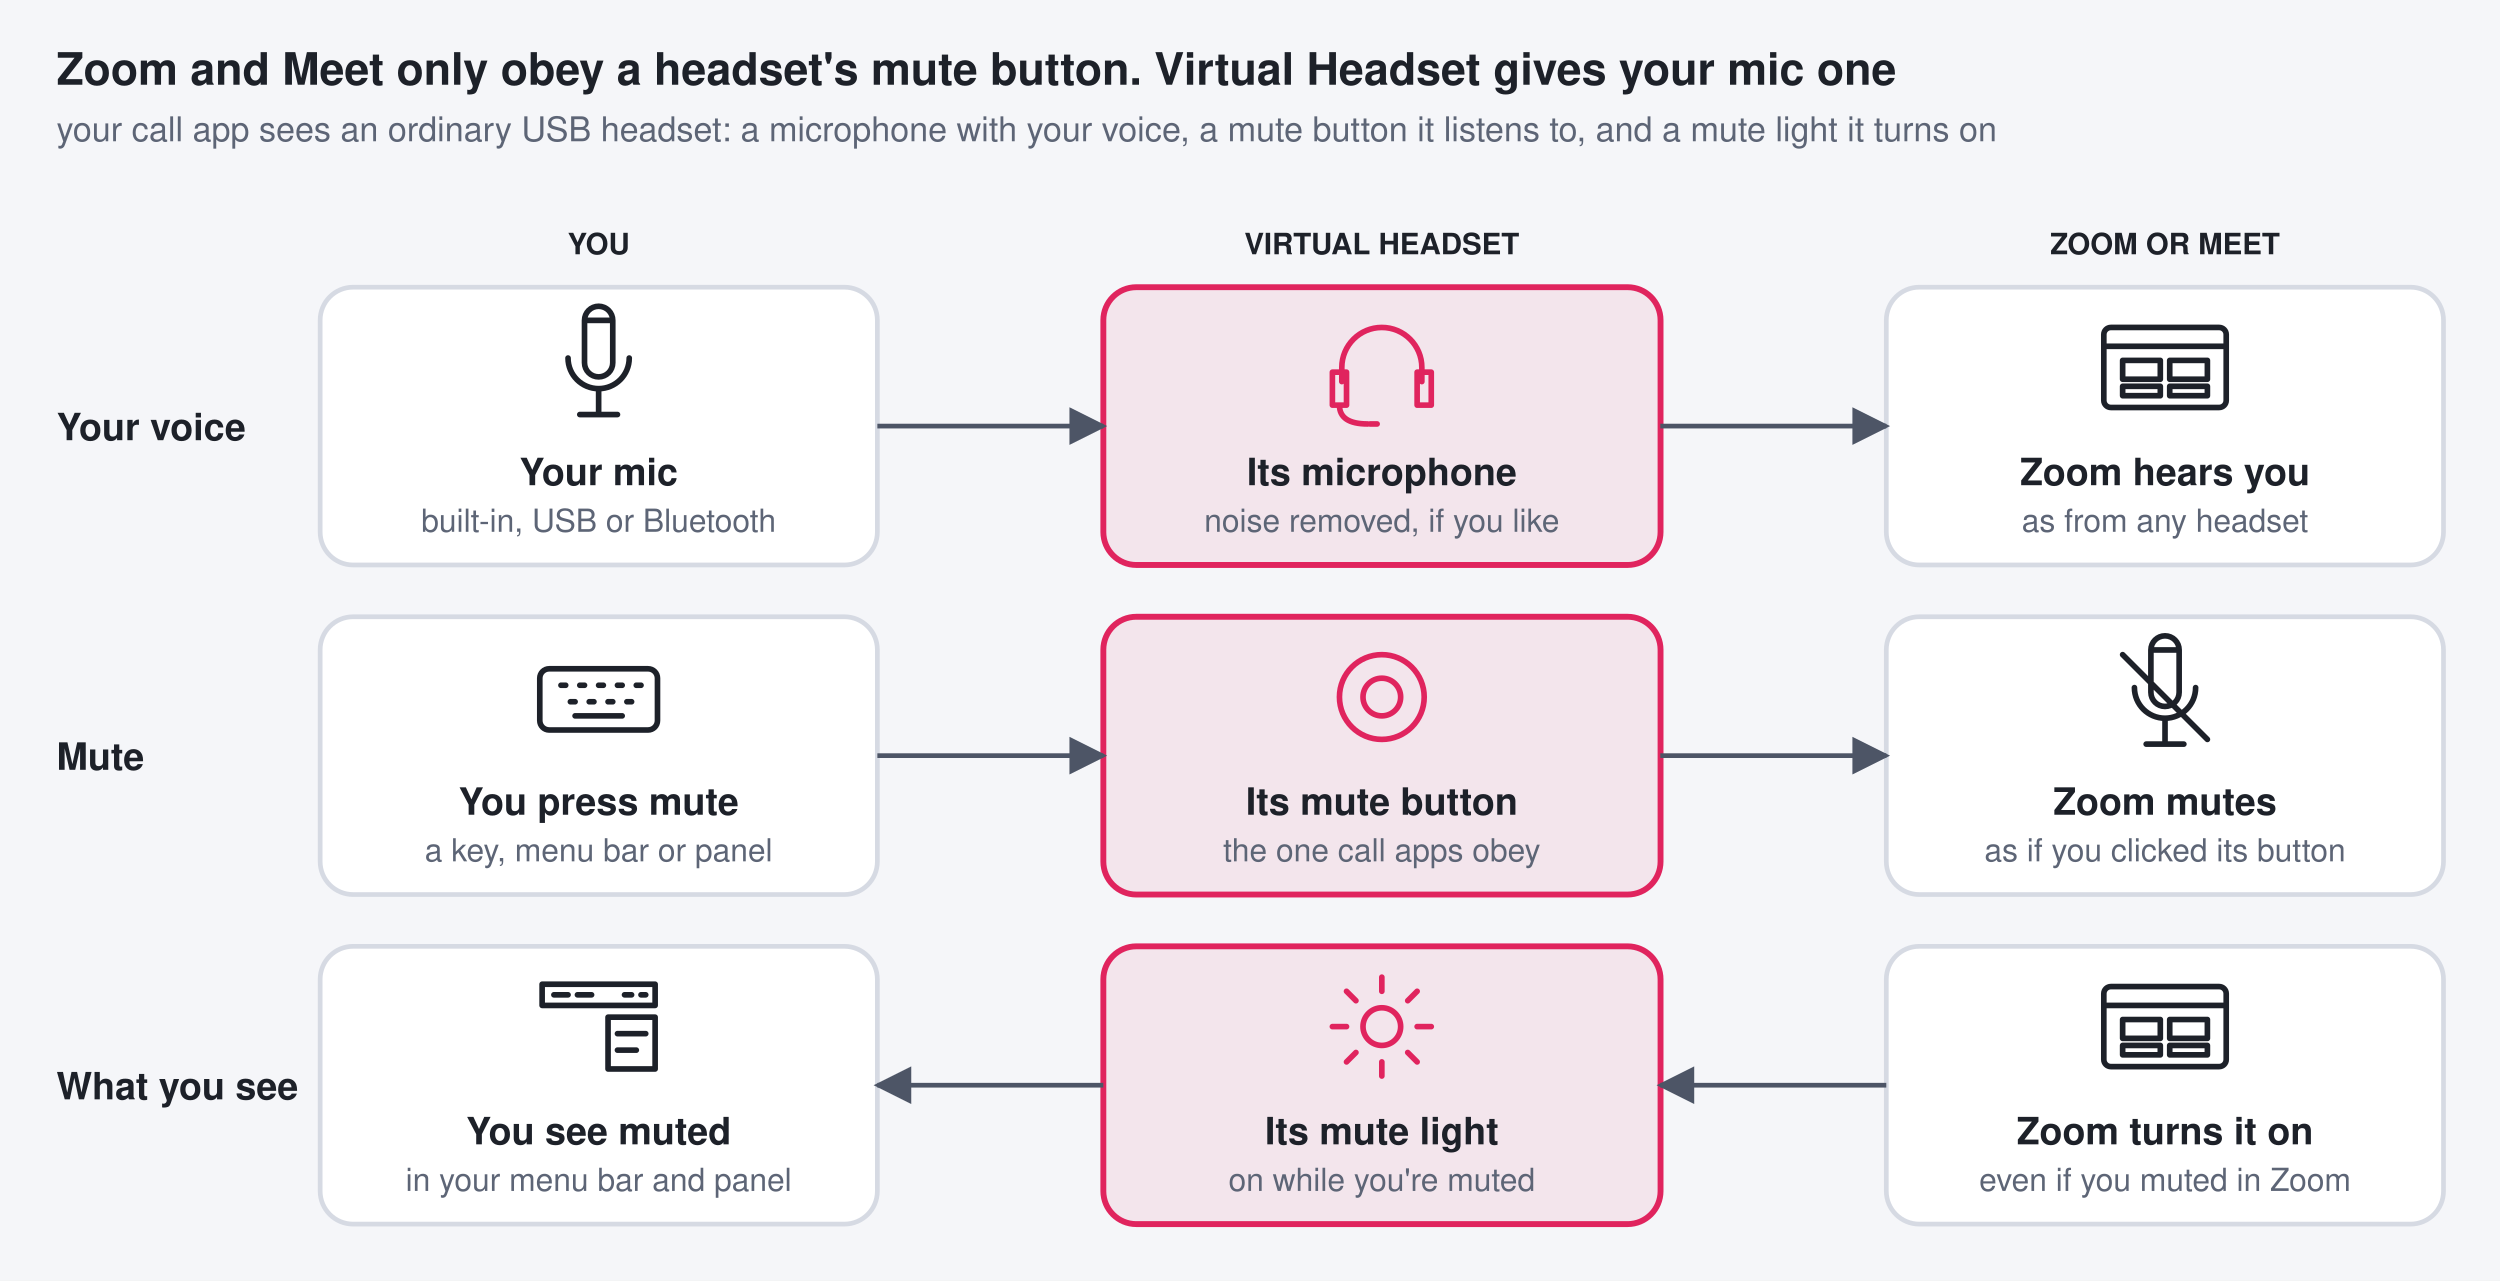
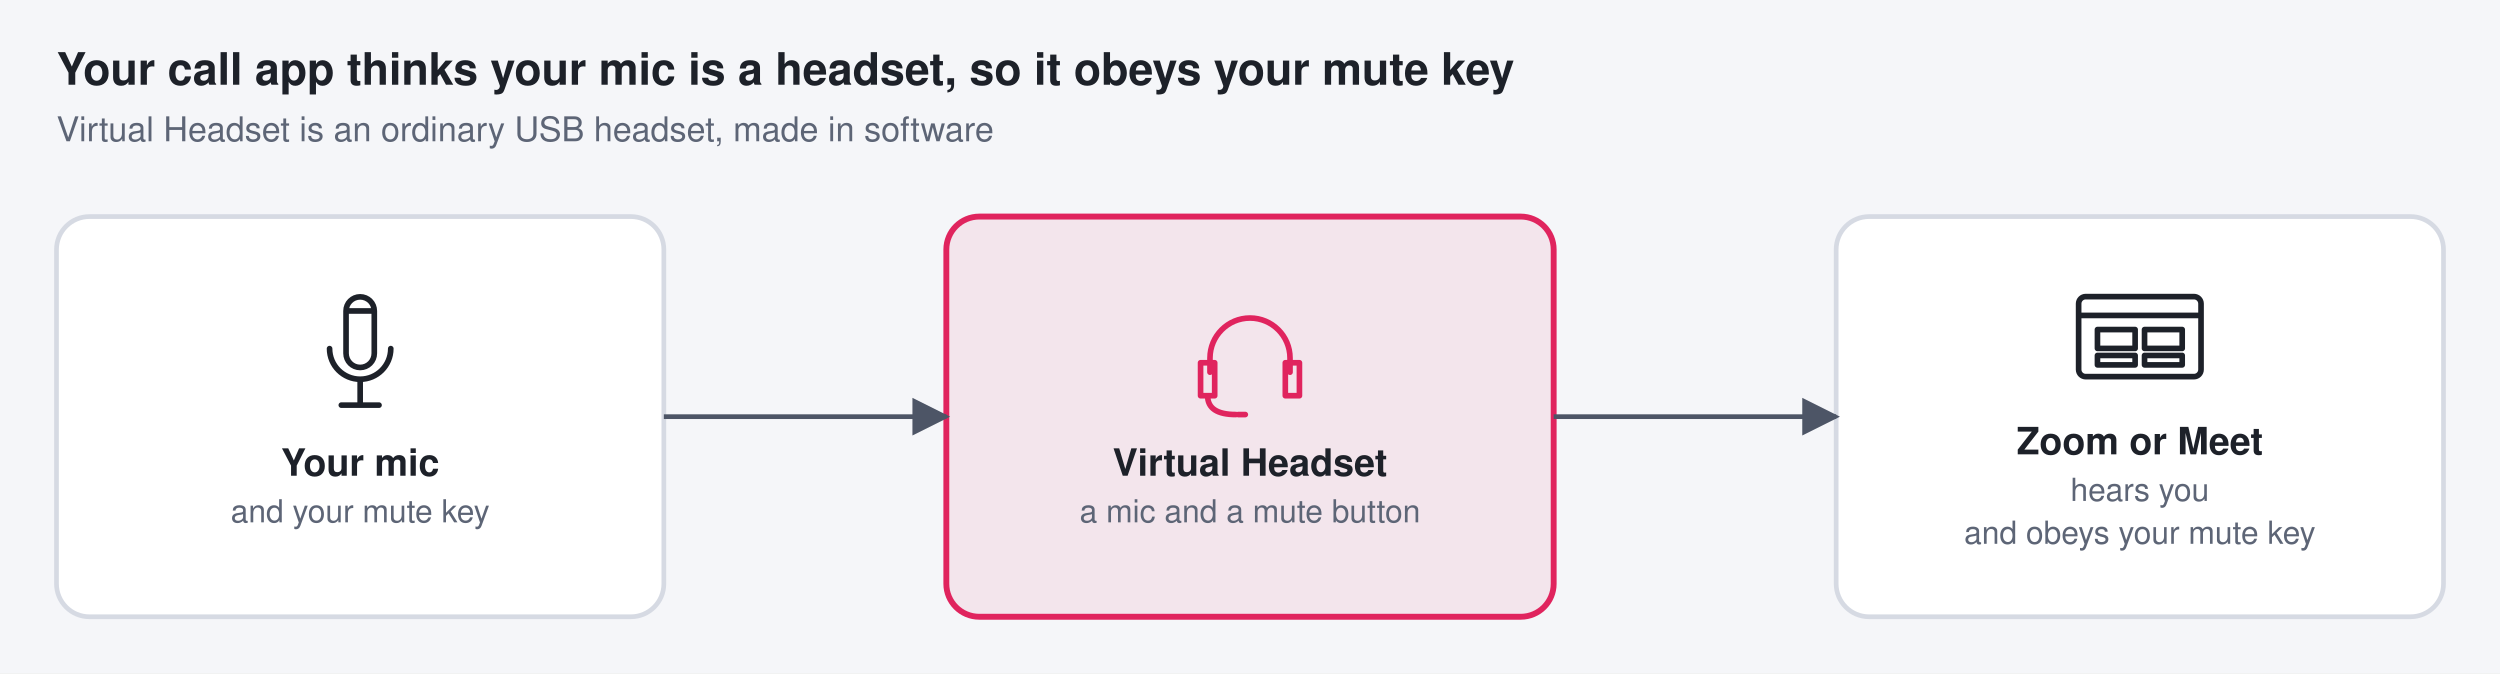
- <svg xmlns="http://www.w3.org/2000/svg" viewBox="0 0 1062 544" width="1062" height="544" role="img">
+ <svg xmlns="http://www.w3.org/2000/svg" viewBox="0 0 1062 286" width="1062" height="286" role="img">
  <style>
  text { font-family: -apple-system, 'Segoe UI', Helvetica, Arial, sans-serif; fill: #1d2129; }
  .bg { fill: #f5f6f9; }
  .box { fill: #ffffff; stroke: #d6dae3; stroke-width: 2; }
  .key { fill: #e0245e; fill-opacity: .08; stroke: #e0245e; stroke-width: 2.5; }
  .head { font-size: 19px; font-weight: 700; }
  .lede { font-size: 14.5px; fill: #5d6576; }
  .title { font-size: 16px; font-weight: 650; }
  .sub { font-size: 13.5px; fill: #5d6576; }
  .label { font-size: 13px; font-weight: 600; fill: #1d2129; }
  .axis { font-size: 12.5px; fill: #5d6576; }
  .axis-strong { font-size: 12.5px; font-weight: 650; fill: #1d2129; }
  .edge { fill: none; stroke: #4d5566; stroke-width: 2; marker-end: url(#arrow); }
  .tick { stroke: #5d6576; stroke-width: 1.5; stroke-dasharray: 4 4; }
  .tag { fill: #f5f6f9; }
  .arrowhead { fill: #4d5566; }
  .badge { fill: #e0245e; }
  .badge-text { font-size: 12px; font-weight: 700; fill: #ffffff; }
  .ink { fill: none; stroke: #1d2129; stroke-width: 2.4; stroke-linecap: round; stroke-linejoin: round; }
  .ink-live { fill: none; stroke: #e0245e; stroke-width: 2.4; stroke-linecap: round; stroke-linejoin: round; }
  .seg-quiet { fill: #ffffff; stroke: #d6dae3; stroke-width: 1.5; }
  .seg-live { fill: #e0245e; fill-opacity: .2; stroke: #e0245e; stroke-width: 1.5; }
  .seg-ok { fill: #23864f; fill-opacity: .2; stroke: #23864f; stroke-width: 1.5; }
  .seg-mono { fill: #4d5566; fill-opacity: .16; stroke: #4d5566; stroke-width: 1.5; }
</style>
  <defs>
    <marker id="arrow" viewBox="0 0 10 10" refX="9" refY="5" markerWidth="8" markerHeight="8" orient="auto-start-reverse">
      <path class="arrowhead" d="M0 0L10 5L0 10z" />
    </marker>
  </defs>
-   <rect class="bg" width="1062" height="544" />
-   <text class="head" x="24" y="36">Zoom and Meet only obey a headset's mute button. Virtual Headset gives your mic one</text>
-   <text class="lede" x="24" y="60">your call app sees an ordinary USB headset: a microphone with your voice, a mute button it listens to, and a mute light it turns on</text>
-   <text class="axis-strong" x="254.3" y="108" text-anchor="middle">YOU</text>
-   <text class="axis-strong" x="587" y="108" text-anchor="middle">VIRTUAL HEADSET</text>
-   <text class="axis-strong" x="919.7" y="108" text-anchor="middle">ZOOM OR MEET</text>
-   <text class="title" x="24" y="187">Your voice</text>
-   <text class="title" x="24" y="327">Mute</text>
-   <text class="title" x="24" y="467">What you see</text>
-   <rect class="box" x="136" y="122" width="236.7" height="118" rx="14" />
-   <path class="ink" transform="translate(254.3 156.1)" d="M-6 -20h12v18a6 6 0 0 1 -12 0zM-6 -20a6 6 0 0 1 12 0M-13 -4a13 13 0 0 0 26 0M0 9v11M-8 20h16" />
-   <text class="title" x="254.3" y="206.1" text-anchor="middle">Your mic</text>
-   <text class="sub" x="254.3" y="225.9" text-anchor="middle">built-in, USB or Bluetooth</text>
-   <rect class="key" x="468.7" y="122" width="236.7" height="118" rx="14" />
-   <path class="ink-live" transform="translate(587 156.1)" d="M-17 6v-6a17 17 0 0 1 34 0v6M-21 2h6v14h-6zM15 2h6v14h-6zM-18 16q0 8 12 8M-5 24h3" />
-   <text class="title" x="587" y="206.1" text-anchor="middle">Its microphone</text>
-   <text class="sub" x="587" y="225.9" text-anchor="middle">noise removed, if you like</text>
-   <rect class="box" x="801.3" y="122" width="236.7" height="118" rx="14" />
-   <path class="ink" transform="translate(919.7 156.1)" d="M-23 -17h46a3 3 0 0 1 3 3v28a3 3 0 0 1 -3 3h-46a3 3 0 0 1 -3 -3v-28a3 3 0 0 1 3 -3zM-26 -9h52M-18 -3h16v8h-16zM2 -3h16v8h-16zM-18 8h16v4h-16zM2 8h16v4h-16z" />
-   <text class="title" x="919.7" y="206.1" text-anchor="middle">Zoom hears you</text>
-   <text class="sub" x="919.7" y="225.9" text-anchor="middle">as from any headset</text>
-   <rect class="box" x="136" y="262" width="236.7" height="118" rx="14" />
-   <path class="ink" transform="translate(254.3 296.1)" d="M-21 -12h42a4 4 0 0 1 4 4v18a4 4 0 0 1 -4 4h-42a4 4 0 0 1 -4 -4v-18a4 4 0 0 1 4 -4zM-16 -5h2M-8 -5h2M0 -5h2M8 -5h2M16 -5h2M-12 2h2M-4 2h2M4 2h2M12 2h2M-10 8h20" />
-   <text class="title" x="254.3" y="346.1" text-anchor="middle">You press mute</text>
-   <text class="sub" x="254.3" y="365.9" text-anchor="middle">a key, menu bar or panel</text>
-   <rect class="key" x="468.7" y="262" width="236.7" height="118" rx="14" />
-   <path class="ink-live" transform="translate(587 296.1)" d="M0 -18a18 18 0 1 1 0 36a18 18 0 1 1 0 -36zM0 -8a8 8 0 1 1 0 16a8 8 0 1 1 0 -16z" />
-   <text class="title" x="587" y="346.1" text-anchor="middle">Its mute button</text>
-   <text class="sub" x="587" y="365.9" text-anchor="middle">the one call apps obey</text>
-   <rect class="box" x="801.3" y="262" width="236.7" height="118" rx="14" />
-   <path class="ink" transform="translate(919.7 296.1)" d="M-6 -20h12v18a6 6 0 0 1 -12 0zM-6 -20a6 6 0 0 1 12 0M-13 -4a13 13 0 0 0 26 0M0 9v11M-8 20h16M-18 -18L18 18" />
-   <text class="title" x="919.7" y="346.1" text-anchor="middle">Zoom mutes</text>
-   <text class="sub" x="919.7" y="365.9" text-anchor="middle">as if you clicked its button</text>
-   <rect class="box" x="136" y="402" width="236.7" height="118" rx="14" />
-   <path class="ink" transform="translate(254.3 436.1)" d="M-24 -18h48v9h-48zM-19 -13.5h6M-9 -13.5h6M11 -13.5h3M18 -13.5h2M4 -4h20v22h-20zM8 3h12M8 10h8" />
-   <text class="title" x="254.3" y="486.1" text-anchor="middle">You see muted</text>
-   <text class="sub" x="254.3" y="505.9" text-anchor="middle">in your menu bar and panel</text>
-   <rect class="key" x="468.7" y="402" width="236.7" height="118" rx="14" />
-   <path class="ink-live" transform="translate(587 436.1)" d="M0 -8a8 8 0 1 1 0 16a8 8 0 1 1 0 -16zM0 -21v6M0 15v6M-21 0h6M15 0h6M-15 -15l4 4M11 11l4 4M-15 15l4 -4M11 -11l4 -4" />
-   <text class="title" x="587" y="486.1" text-anchor="middle">Its mute light</text>
-   <text class="sub" x="587" y="505.9" text-anchor="middle">on while you're muted</text>
-   <rect class="box" x="801.3" y="402" width="236.7" height="118" rx="14" />
-   <path class="ink" transform="translate(919.7 436.1)" d="M-23 -17h46a3 3 0 0 1 3 3v28a3 3 0 0 1 -3 3h-46a3 3 0 0 1 -3 -3v-28a3 3 0 0 1 3 -3zM-26 -9h52M-18 -3h16v8h-16zM2 -3h16v8h-16zM-18 8h16v4h-16zM2 8h16v4h-16z" />
-   <text class="title" x="919.7" y="486.1" text-anchor="middle">Zoom turns it on</text>
-   <text class="sub" x="919.7" y="505.9" text-anchor="middle">even if you muted in Zoom</text>
-   <path class="edge" d="M372.7 181L468.7 181" />
-   <path class="edge" d="M705.3 181L801.3 181" />
-   <path class="edge" d="M372.7 321L468.7 321" />
-   <path class="edge" d="M705.3 321L801.3 321" />
-   <path class="edge" d="M801.3 461L705.3 461" />
-   <path class="edge" d="M468.7 461L372.7 461" />
+   <rect class="bg" width="1062" height="286" />
+   <text class="head" x="24" y="36">Your call app thinks your mic is a headset, so it obeys your mute key</text>
+   <text class="lede" x="24" y="60">Virtual Headset is an ordinary USB headset, made in software</text>
+   <rect class="box" x="24" y="92" width="258" height="170" rx="14" />
+   <path class="ink" transform="translate(153 152.1)" d="M-6 -20h12v18a6 6 0 0 1 -12 0zM-6 -20a6 6 0 0 1 12 0M-13 -4a13 13 0 0 0 26 0M0 9v11M-8 20h16" />
+   <text class="title" x="153" y="202.1" text-anchor="middle">Your mic</text>
+   <text class="sub" x="153" y="221.9" text-anchor="middle">and your mute key</text>
+   <rect class="key" x="402" y="92" width="258" height="170" rx="14" />
+   <path class="ink-live" transform="translate(531 152.1)" d="M-17 6v-6a17 17 0 0 1 34 0v6M-21 2h6v14h-6zM15 2h6v14h-6zM-18 16q0 8 12 8M-5 24h3" />
+   <text class="title" x="531" y="202.1" text-anchor="middle">Virtual Headset</text>
+   <text class="sub" x="531" y="221.9" text-anchor="middle">a mic and a mute button</text>
+   <rect class="box" x="780" y="92" width="258" height="170" rx="14" />
+   <path class="ink" transform="translate(909 143)" d="M-23 -17h46a3 3 0 0 1 3 3v28a3 3 0 0 1 -3 3h-46a3 3 0 0 1 -3 -3v-28a3 3 0 0 1 3 -3zM-26 -9h52M-18 -3h16v8h-16zM2 -3h16v8h-16zM-18 8h16v4h-16zM2 8h16v4h-16z" />
+   <text class="title" x="909" y="193" text-anchor="middle">Zoom or Meet</text>
+   <text class="sub" x="909" y="212.8" text-anchor="middle">hears you</text>
+   <text class="sub" x="909" y="231" text-anchor="middle">and obeys your mute key</text>
+   <path class="edge" d="M282 177L402 177" />
+   <path class="edge" d="M660 177L780 177" />
</svg>
